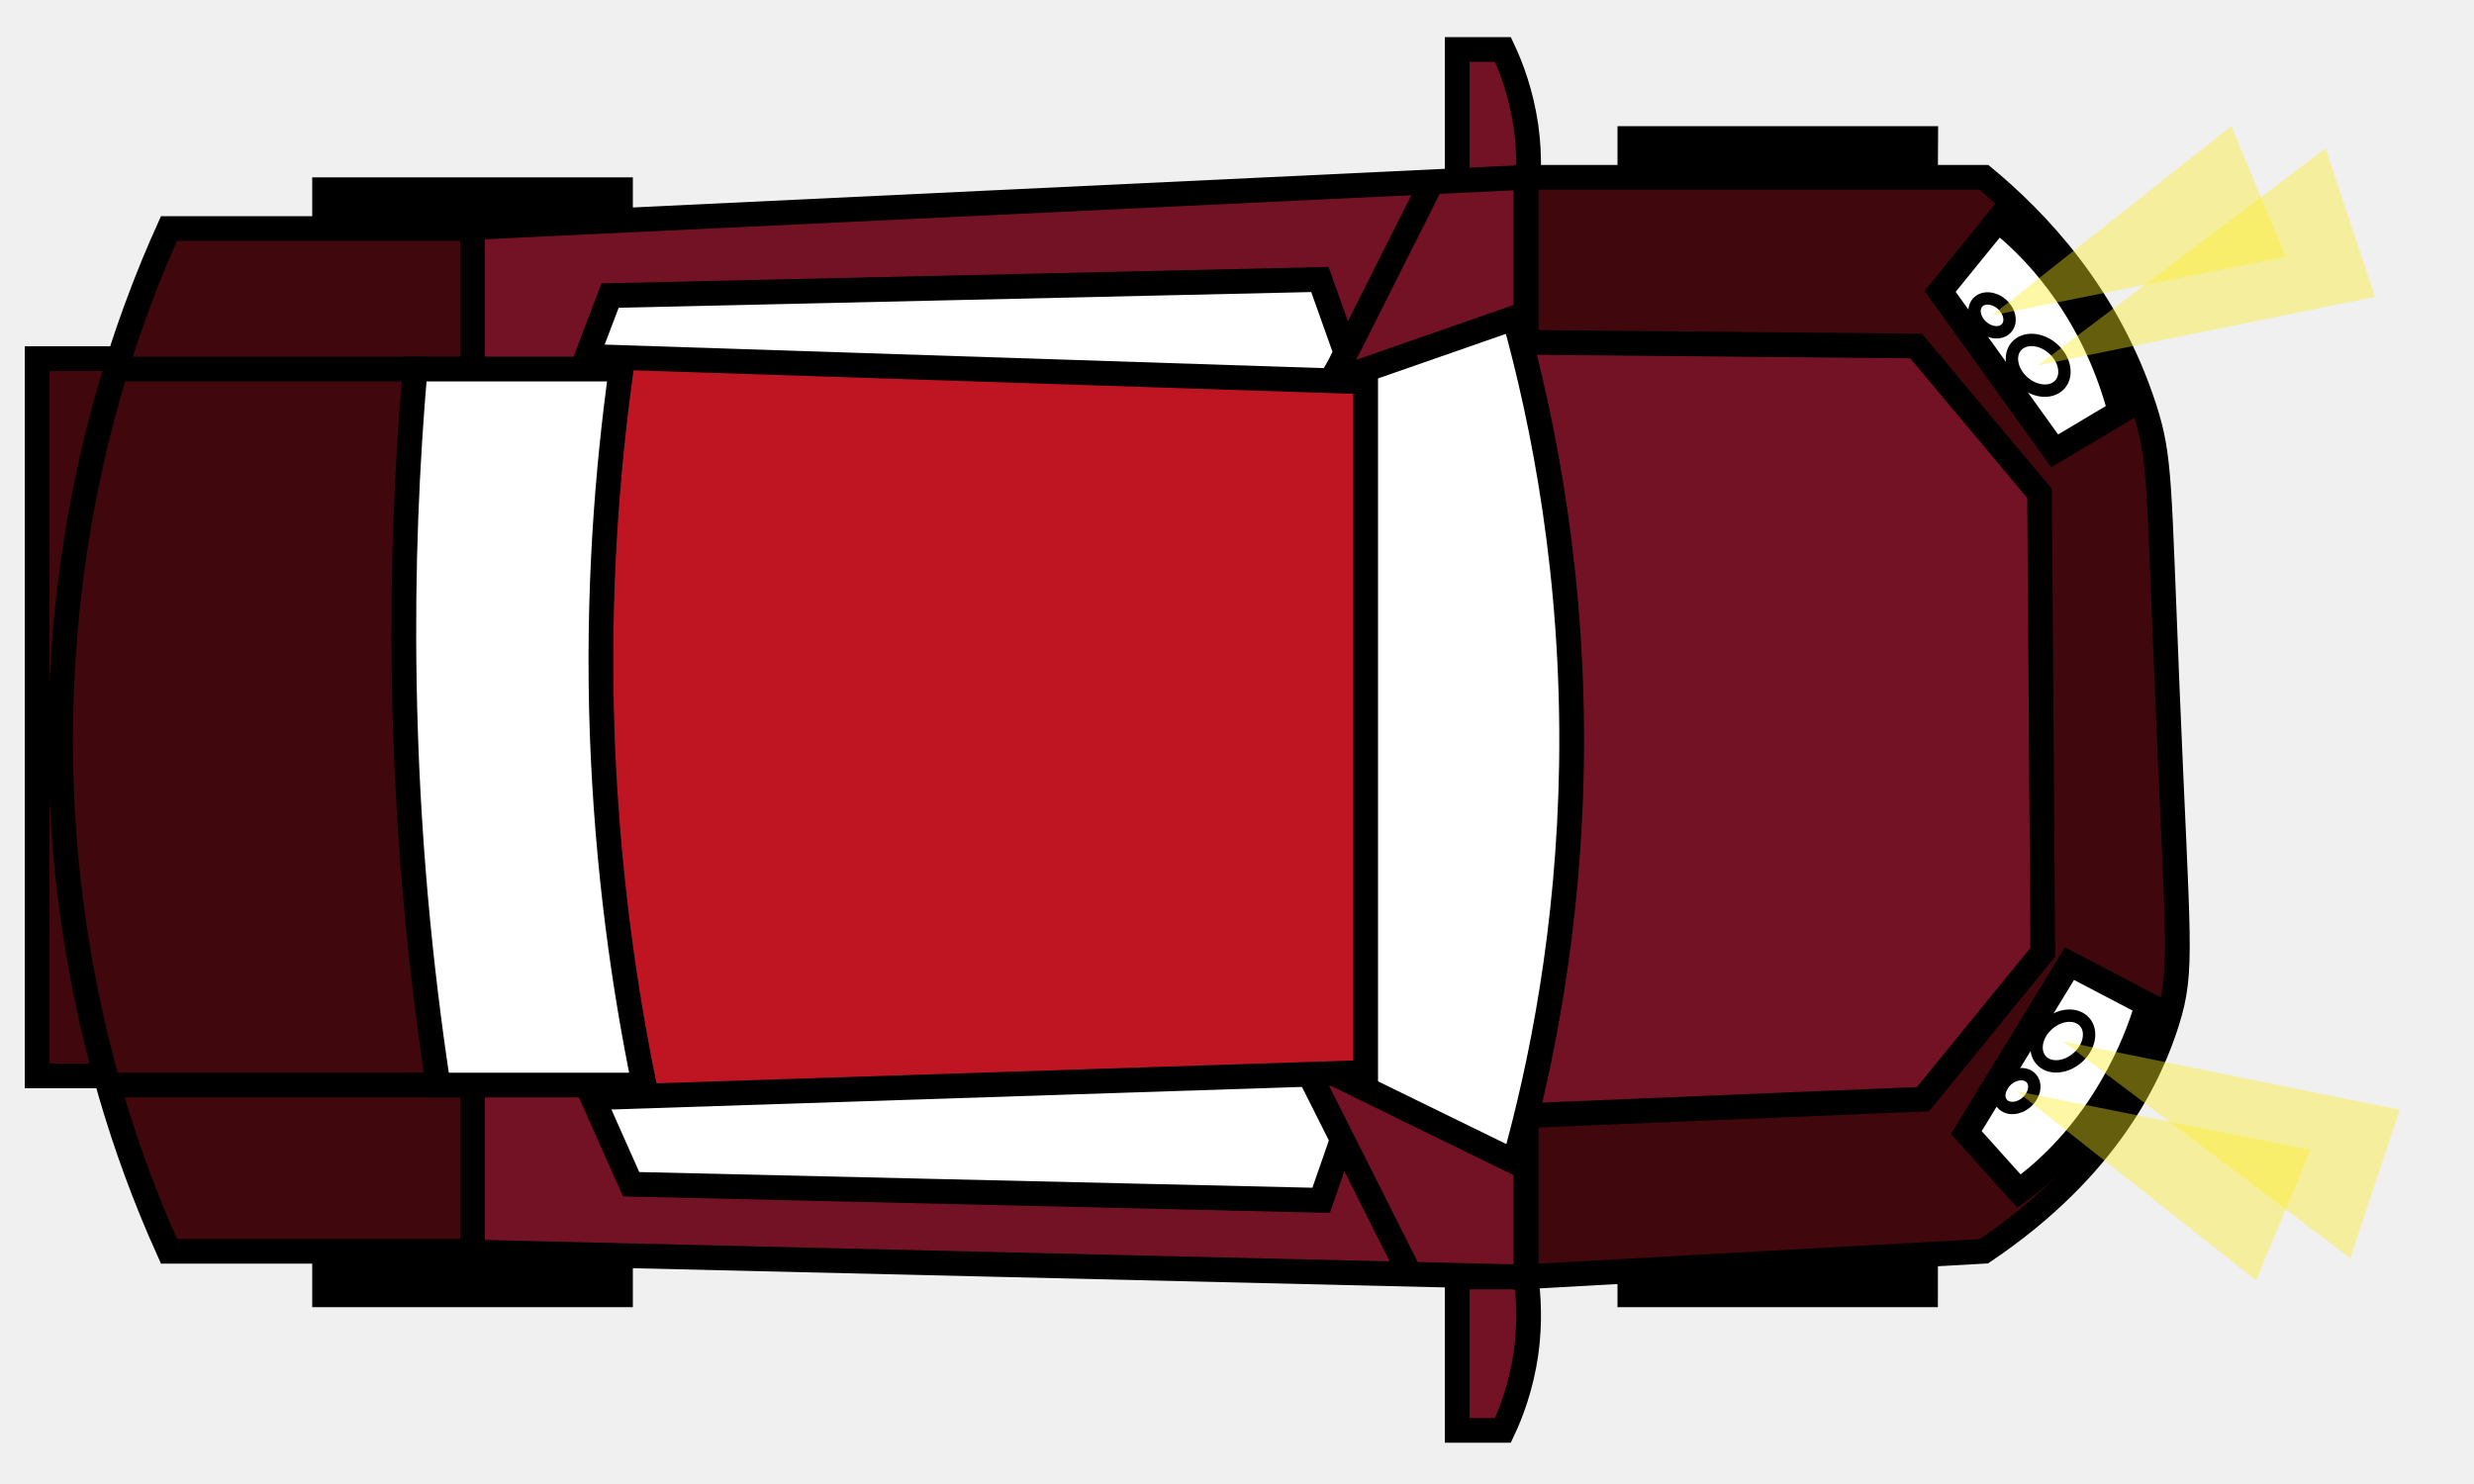
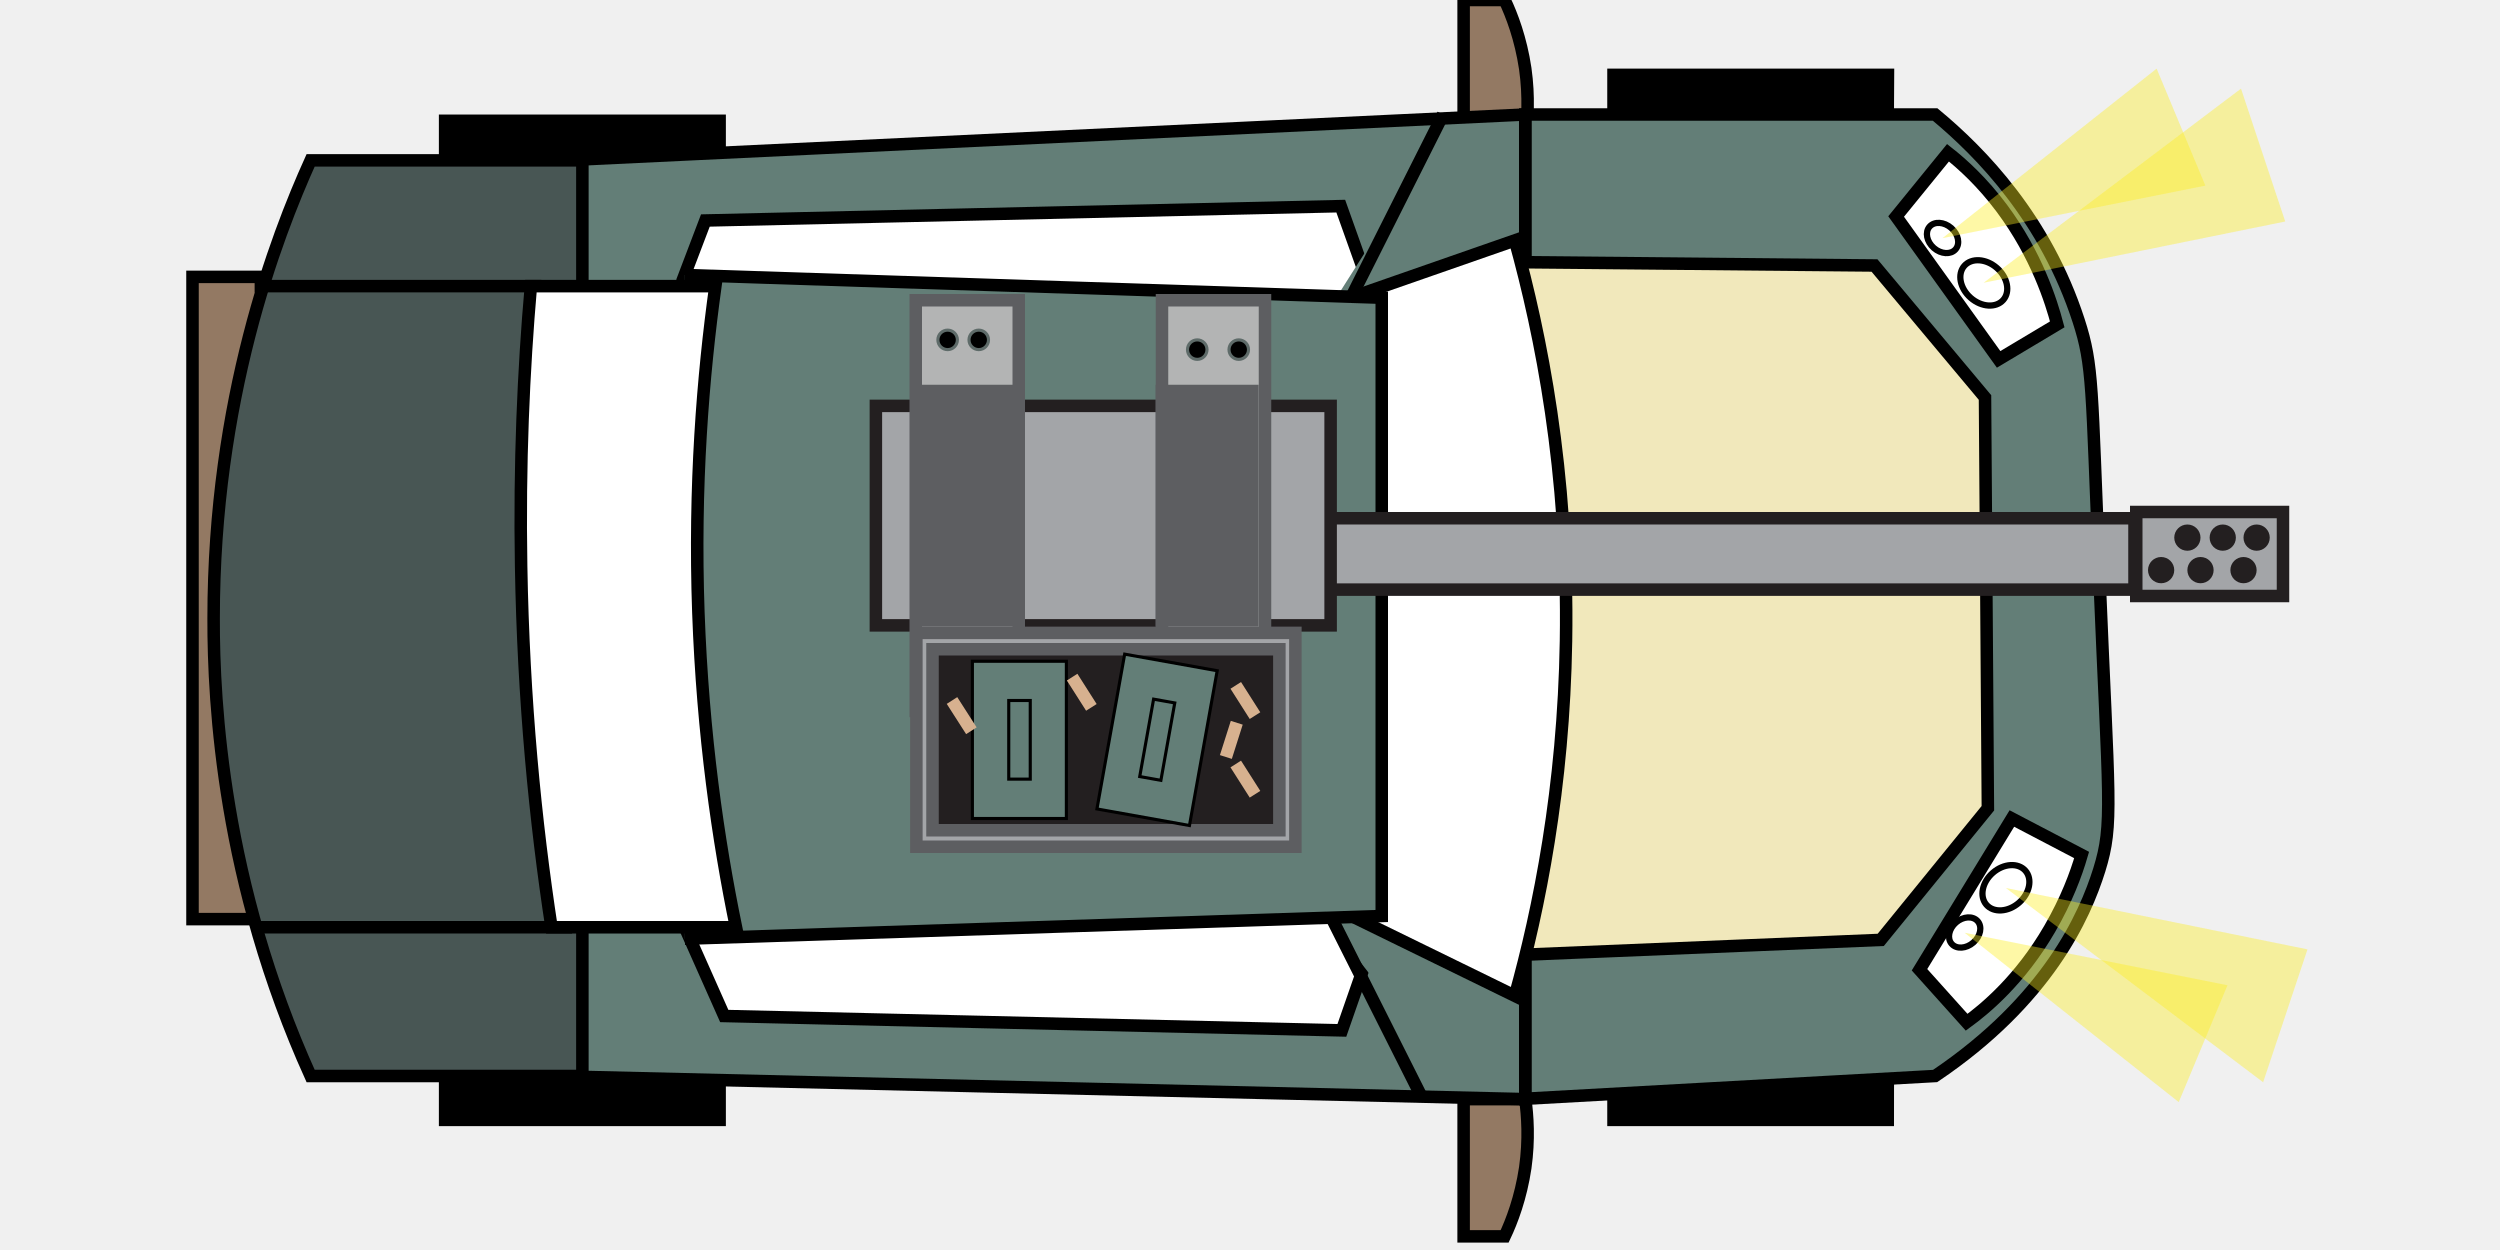
- <svg xmlns="http://www.w3.org/2000/svg" version="1.1" id="Layer_1" x="0px" y="0px" viewBox="0 0 100 60" style="enable-background: new 0 0 100 60;" xml:space="preserve">
+ <svg xmlns="http://www.w3.org/2000/svg" version="1.1" id="Layer_1" x="0px" y="0px" viewBox="0 0 200 100" style="enable-background: new 0 0 200 100;" xml:space="preserve">
  <style type="text/css">
-   .st0 { fill: #40080c; stroke: #000; stroke-miterlimit: 10; }
-   .st1 { fill: #731224; stroke: #000; stroke-miterlimit: 10; }
+   .st0 { fill: #937963; stroke: #000; stroke-miterlimit: 10; }
+   .st1 { fill: #637e77; stroke: #000; stroke-miterlimit: 10; }
  .st2 { fill: #fff; stroke: #000; stroke-miterlimit: 10; }
  .st3 { fill: #bdccd4; }
-   .st4 { fill: #731224; }
-   .st5 { fill: none; stroke: #000; stroke-miterlimit: 10; }
-   .st6 { fill: #bf1523; stroke: #000; stroke-miterlimit: 10; }
-   .st7 { fill: none; stroke: #000; stroke-width: 0.5; stroke-miterlimit: 10; }
-   .st8 { opacity: 0.4; fill: #fcee21; enable-background: new; }
+   .st4 { fill: #f1e8bb; stroke: #000; stroke-miterlimit: 10; }
+   .st5 { fill: #637e77; }
+   .st6 { fill: #731224; stroke: #000; stroke-miterlimit: 10; }
+   .st7 { fill: #485654; stroke: #000; stroke-miterlimit: 10; }
+   .st8 { fill: none; stroke: #000; stroke-miterlimit: 10; }
+   .st9 { fill: none; stroke: #000; stroke-width: 0.5; stroke-miterlimit: 10.001; }
+   .st10 { opacity: 0.4; fill: #fcee21; enable-background: new; }
+   .st11 { fill: #a3a5a8; stroke: #231f20; stroke-miterlimit: 10; }
+   .st12 { fill: #b3b4b4; stroke: #5d5e61; stroke-miterlimit: 10; }
+   .st13 { fill: #5d5e61; }
+   .st14 { stroke: #5e6b69; stroke-width: 0.25; stroke-miterlimit: 10; }
+   .st15 { fill: #a3a5a8; stroke: #5d5e61; stroke-miterlimit: 10; }
+   .st16 { fill: #231f20; stroke: #5d5e61; stroke-miterlimit: 10; }
+   .st17 { fill: #637e77; stroke: #000; stroke-width: 0.25; stroke-miterlimit: 10; }
+   .st18 { fill: none; stroke: #000; stroke-width: 0.25; stroke-miterlimit: 10; }
+   .st19 { fill: #637e77; stroke: #000; stroke-width: 0.25; stroke-miterlimit: 10; }
+   .st20 { fill: none; stroke: #000; stroke-width: 0.25; stroke-miterlimit: 10; }
+   .st21 { fill: none; stroke: #d7b18f; stroke-miterlimit: 10; }
+   .st22 { fill: #231f20; }
</style>
-   <path d="M78.33,52.85H65.38v-3.29c2.16,0,4.32,0,6.48,0s4.32,0,6.48,0C78.33,50.66,78.33,51.75,78.33,52.85z" />
-   <path d="M78.33,8.39H65.38V5.1c2.16,0,4.32,0,6.48,0s4.32,0,6.48,0C78.33,6.2,78.33,7.3,78.33,8.39z" />
-   <path d="M25.58,10.46H12.62V7.17c2.16,0,4.32,0,6.48,0s4.32,0,6.48,0C25.58,8.27,25.58,9.36,25.58,10.46z" />
-   <rect x="1.5" y="14.5" class="st0" width="6" height="29" />
-   <path d="M25.58,52.85H12.62v-3.29c2.16,0,4.32,0,6.48,0s4.32,0,6.48,0C25.58,50.66,25.58,51.75,25.58,52.85z" />
-   <path class="st1" d="M61.68,51.63H58.9v6.2c0.62,0,1.23,0,1.85,0c0.32-0.68,0.73-1.74,0.93-3.1C61.86,53.45,61.78,52.36,61.68,51.63  z" />
-   <path class="st1" d="M61.68,8.2H58.9V2c0.62,0,1.23,0,1.85,0c0.32,0.68,0.73,1.74,0.93,3.1C61.86,6.38,61.78,7.47,61.68,8.2z" />
-   <path class="st0" d="M80.19,50.59c-6.17,0.34-12.34,0.69-18.51,1.03V7.17c6.17,0,12.34,0,18.51,0c2.1,1.74,4.99,4.72,6.48,9.31  c0.66,2.04,0.58,2.97,0.93,11.37c0.43,10.43,0.65,11.34,0,13.44C86.95,43.36,85.27,47.17,80.19,50.59z" />
-   <path class="st1" d="M61.68,51.63c-14.5-0.34-29-0.69-43.5-1.03V9.24c14.5-0.69,29-1.38,43.5-2.07  C61.68,21.99,61.68,36.81,61.68,51.63z" />
-   <path class="st2" d="M55.2,43.36c-10.64-0.17-21.29-0.34-31.93-0.52c0.75,1.68,1.49,3.36,2.24,5.04c9.3,0.22,18.6,0.43,27.89,0.65  C54,46.8,54.6,45.08,55.2,43.36z" />
-   <path class="st2" d="M55.2,16.47c-10.95,0.52-21.9,1.03-32.85,1.55c0.77-2.02,1.54-4.05,2.31-6.07c9.56-0.22,19.13-0.43,28.69-0.65  C53.96,13.03,54.58,14.75,55.2,16.47z" />
-   <path class="st3" d="M41.31,63" />
-   <polygon class="st1" points="82.44,19.95 82.57,38.5 77.73,44.44 58.44,45.24 60.31,30.5 60.03,19.11 59.38,13.82 77.45,13.99 " />
-   <polygon class="st4" points="19.36,45.98 21.16,47.41 27.05,38.13 25.25,36.7 " />
-   <path class="st1" d="M-85.5-67.5" />
-   <polygon class="st4" points="20.38,11.32 18.83,13.06 26.02,21.1 27.58,19.36 " />
-   <polygon class="st4" points="50.83,19.1 53.68,21.36 59.57,12.08 56.71,9.82 " />
-   <polygon class="st4" points="52.51,38.7 50.5,40.63 57.17,49.23 59.17,47.29 " />
-   <path class="st2" d="M61.21,46.97c-2.47-1.21-4.94-2.41-7.4-3.62c0-9.31,0-18.61,0-27.92c2.47-0.86,4.94-1.72,7.4-2.58  c1.17,4.21,2.43,10.46,2.31,18.09C63.41,37.58,62.3,43.07,61.21,46.97z" />
-   <path class="st0" d="M6.83,50.59H19.1V9.24H6.83c-1.56,3.45-4.38,10.8-4.38,20.68C2.44,33.82,2.89,41.88,6.83,50.59z" />
-   <line class="st5" x1="18.64" y1="43.87" x2="4.3" y2="43.87" />
-   <line class="st5" x1="17.25" y1="14.92" x2="4.3" y2="14.92" />
-   <path class="st2" d="M54.22,13.75" />
-   <path class="st1" d="M57.97,7.17l-4.16,8.27L57.97,7.17z" />
-   <path class="st1" d="M57.05,51.63l-4.16-8.27L57.05,51.63z" />
-   <path class="st6" d="M23.73,44.39l31.47-1.03c0-9.31,0-18.61,0-27.92c-10.49-0.34-20.98-0.69-31.47-1.03" />
-   <path class="st2" d="M26.04,43.87c-2.78,0-5.55,0-8.33,0c-0.72-4.73-1.27-10.21-1.37-16.32c-0.08-4.6,0.11-8.83,0.44-12.63  c2.78,0,5.55,0,8.33,0c-0.56,4.03-0.97,9.02-0.77,14.73C24.54,35.18,25.24,39.98,26.04,43.87z" />
-   <path class="st2" d="M85.7,16.65c-0.88,0.53-1.76,1.05-2.65,1.58l-4.63-6.45c0.78-0.96,1.56-1.92,2.34-2.88  c0.66,0.52,1.55,1.33,2.43,2.51C84.77,13.52,85.43,15.62,85.7,16.65z" />
-   <path class="st2" d="M81.61,48.16c-0.71-0.79-1.42-1.58-2.13-2.37l4.17-6.83c1.05,0.55,2.1,1.1,3.15,1.65  c-0.25,0.86-0.69,2.04-1.44,3.33C84.02,46.26,82.42,47.57,81.61,48.16z" />
-   <path class="st2" d="M17.71,6.65" />
-   <path class="st2" d="M17.71,53.18" />
-   <path class="st2" d="M24.19,57.31" />
+   <path d="M151.52,90.09h-22.94v-5.83c3.83,0,7.65,0,11.48,0s7.65,0,11.48,0C151.52,86.21,151.52,88.14,151.52,90.09z" />
+   <path d="M151.52,11.32h-22.94V5.49c3.83,0,7.65,0,11.48,0s7.65,0,11.48,0C151.52,7.44,151.52,9.39,151.52,11.32z" />
+   <path d="M58.07,14.99H35.11V9.16c3.83,0,7.65,0,11.48,0s7.65,0,11.48,0C58.07,11.11,58.07,13.04,58.07,14.99z" />
+   <rect x="15.4" y="22.15" class="st0" width="10.63" height="51.38" />
+   <path d="M58.07,90.09H35.11v-5.83c3.83,0,7.65,0,11.48,0s7.65,0,11.48,0C58.07,86.21,58.07,88.14,58.07,90.09z" />
+   <path class="st0" d="M122.02,87.93h-4.93v10.98c1.1,0,2.18,0,3.28,0c0.57-1.2,1.29-3.08,1.65-5.49  C122.34,91.15,122.2,89.22,122.02,87.93z" />
+   <path class="st0" d="M122.02,10.98h-4.93V0c1.1,0,2.18,0,3.28,0c0.57,1.2,1.29,3.08,1.65,5.49C122.34,7.76,122.2,9.69,122.02,10.98z  " />
+   <path class="st1" d="M154.81,86.08c-10.93,0.6-21.86,1.22-32.79,1.82V9.16c10.93,0,21.86,0,32.79,0c3.72,3.08,8.84,8.36,11.48,16.49  c1.17,3.61,1.03,5.26,1.65,20.14c0.76,18.48,1.15,20.09,0,23.81C166.79,73.27,163.81,80.02,154.81,86.08z" />
+   <path class="st1" d="M122.02,87.93c-25.69-0.6-51.38-1.22-77.07-1.82V12.83c25.69-1.22,51.38-2.44,77.07-3.67  C122.02,35.41,122.02,61.67,122.02,87.93z" />
+   <path class="st2" d="M110.54,73.27c-18.85-0.3-37.72-0.6-56.57-0.92c1.33,2.98,2.64,5.95,3.97,8.93  c16.48,0.39,32.95,0.76,49.41,1.15C108.42,79.37,109.48,76.32,110.54,73.27z" />
+   <path class="st2" d="M110.54,25.64c-19.4,0.92-38.8,1.82-58.2,2.75c1.36-3.58,2.73-7.18,4.09-10.75  c16.94-0.39,33.89-0.76,50.83-1.15C108.34,19.54,109.44,22.59,110.54,25.64z" />
+   <path class="st3" d="M85.93,108.07" />
+   <polygon class="st4" points="158.8,31.8 159.03,64.66 150.46,75.19 116.28,76.61 119.59,50.49 119.1,30.31 117.95,20.94  149.96,21.24 " />
+   <polygon class="st5" points="47.05,77.92 50.23,80.45 60.67,64.01 57.48,61.48 " />
+   <path class="st6" d="M-35.5-47.5" />
+   <polygon class="st5" points="48.85,16.51 46.11,19.59 58.85,33.84 61.61,30.76 " />
+   <polygon class="st5" points="102.8,30.29 107.85,34.3 118.28,17.86 113.22,13.85 " />
+   <polygon class="st5" points="105.78,65.02 102.21,68.44 114.03,83.67 117.57,80.24 " />
+   <path class="st2" d="M121.19,79.67c-4.38-2.14-8.75-4.27-13.11-6.41c0-16.49,0-32.97,0-49.46c4.38-1.52,8.75-3.05,13.11-4.57  c2.07,7.46,4.31,18.53,4.09,32.05C125.09,63.03,123.12,72.76,121.19,79.67z" />
+   <path class="st7" d="M24.85,86.08h21.74V12.83H24.85c-2.76,6.11-7.76,19.13-7.76,36.64C17.07,56.37,17.87,70.65,24.85,86.08z" />
+   <line class="st8" x1="45.77" y1="74.18" x2="20.37" y2="74.18" />
+   <line class="st8" x1="43.31" y1="22.89" x2="20.37" y2="22.89" />
+   <path class="st2" d="M108.81,20.82" />
+   <path class="st0" d="M115.45,9.16l-7.37,14.65L115.45,9.16z" />
+   <path class="st6" d="M113.82,87.93l-7.37-14.65L113.82,87.93z" />
+   <path class="st1" d="M54.79,75.1l55.75-1.82c0-16.49,0-32.97,0-49.46C91.96,23.22,73.37,22.6,54.79,22" />
+   <path class="st2" d="M58.88,74.18c-4.93,0-9.83,0-14.76,0c-1.28-8.38-2.25-18.09-2.43-28.91c-0.14-8.15,0.19-15.64,0.78-22.38  c4.93,0,9.83,0,14.76,0c-0.99,7.14-1.72,15.98-1.36,26.1C56.22,58.78,57.46,67.29,58.88,74.18z" />
+   <path class="st2" d="M164.58,25.95c-1.56,0.94-3.12,1.86-4.69,2.8l-8.2-11.43c1.38-1.7,2.76-3.4,4.15-5.1  c1.17,0.92,2.75,2.36,4.31,4.45C162.93,20.41,164.1,24.13,164.58,25.95z" />
+   <path class="st2" d="M157.33,81.78c-1.26-1.4-2.52-2.8-3.77-4.2l7.39-12.1c1.86,0.97,3.72,1.95,5.58,2.92  c-0.44,1.52-1.22,3.61-2.55,5.9C161.6,78.41,158.77,80.73,157.33,81.78z" />
+   <path class="st2" d="M44.12,8.24" />
+   <path class="st2" d="M44.12,90.67" />
+   <path class="st2" d="M55.6,97.99" />
  <g>
-     <ellipse transform="matrix(0.6577 -0.7533 0.7533 0.6577 17.0768 67.1119)" class="st7" cx="82.38" cy="14.77" rx="0.9" ry="1.17" />
-     <ellipse transform="matrix(0.6577 -0.7533 0.7533 0.6577 17.9568 65.0205)" class="st7" cx="80.52" cy="12.75" rx="0.6" ry="0.78" />
+     <ellipse transform="matrix(0.6577 -0.7533 0.7533 0.6577 37.2793 127.2971)" class="st9" cx="158.7" cy="22.63" rx="1.59" ry="2.07" />
+     <ellipse transform="matrix(0.6577 -0.7533 0.7533 0.6577 38.8549 123.5794)" class="st9" cx="155.4" cy="19.04" rx="1.06" ry="1.38" />
  </g>
  <g>
-     <ellipse transform="matrix(0.7533 -0.6577 0.6577 0.7533 -7.1121 65.2224)" class="st7" cx="83.38" cy="42.09" rx="1.17" ry="0.9" />
-     <ellipse transform="matrix(0.7533 -0.6577 0.6577 0.7533 -8.9003 64.501)" class="st7" cx="81.52" cy="44.11" rx="0.78" ry="0.6" />
+     <ellipse transform="matrix(0.7533 -0.6577 0.6577 0.7533 -7.1178 123.0623)" class="st9" cx="160.47" cy="71.02" rx="2.07" ry="1.59" />
+     <ellipse transform="matrix(0.7533 -0.6577 0.6577 0.7533 -10.2867 121.7752)" class="st9" cx="157.17" cy="74.6" rx="1.38" ry="1.06" />
  </g>
  <g>
-     <polygon class="st8" points="82.38,14.77 94,6 96,12  " />
-     <polygon class="st8" points="80.52,12.75 92.39,10.38 90.19,5.1  " />
+     <polygon class="st10" points="158.69,22.62 179.28,7.09 182.82,17.72  " />
+     <polygon class="st10" points="155.4,19.05 176.43,14.85 172.53,5.49  " />
  </g>
  <g>
-     <polygon class="st8" points="83.38,42.1 95,50.87 97,44.87  " />
-     <polygon class="st8" points="81.52,44.12 93.39,46.49 91.19,51.77  " />
+     <polygon class="st10" points="160.47,71.04 181.05,86.58 184.6,75.95  " />
+     <polygon class="st10" points="157.17,74.62 178.2,78.82 174.3,88.17  " />
+   </g>
+   <rect x="101.35" y="41.46" class="st11" width="69.41" height="5.71" />
+   <rect x="70.07" y="32.47" class="st11" width="36.38" height="17.56" />
+   <rect x="73.26" y="24.02" class="st12" width="8.24" height="32.86" />
+   <rect x="92.96" y="24.02" class="st12" width="8.24" height="32.86" />
+   <rect x="73.26" y="30.78" class="st13" width="8.24" height="19.35" />
+   <rect x="92.45" y="30.78" class="st13" width="8.24" height="19.35" />
+   <circle class="st14" cx="78.3" cy="27.19" r="0.78" />
+   <circle class="st14" cx="99.1" cy="27.97" r="0.78" />
+   <circle class="st14" cx="75.81" cy="27.19" r="0.78" />
+   <circle class="st14" cx="95.78" cy="27.97" r="0.78" />
+   <circle class="st14" cx="77.38" cy="60.68" r="0.78" />
+   <circle class="st14" cx="99.88" cy="60.68" r="0.78" />
+   <circle class="st14" cx="81.44" cy="60.68" r="0.78" />
+   <circle class="st14" cx="95.78" cy="60.68" r="0.78" />
+   <g>
+     <rect x="73.31" y="50.63" class="st15" width="30.32" height="17.11" />
+     <rect x="74.6" y="51.94" class="st16" width="27.75" height="14.48" />
+     <g>
+       <rect x="77.79" y="52.9" class="st17" width="7.52" height="12.58" />
+       <rect x="80.7" y="56.04" class="st18" width="1.72" height="6.29" />
+     </g>
+     <g>
+       <rect x="86.28" y="55.42" transform="matrix(0.1764 -0.9843 0.9843 0.1764 17.9848 139.8637)" class="st19" width="12.58" height="7.52" />
+       <rect x="89.44" y="58.32" transform="matrix(0.1764 -0.9843 0.9843 0.1764 17.9967 139.8717)" class="st20" width="6.29" height="1.72" />
+     </g>
+     <line class="st21" x1="98.94" y1="57.82" x2="98.07" y2="60.56" />
+     <line class="st21" x1="98.86" y1="54.83" x2="100.4" y2="57.25" />
+     <line class="st21" x1="85.77" y1="54.17" x2="87.31" y2="56.59" />
+     <line class="st21" x1="98.86" y1="61.12" x2="100.4" y2="63.54" />
+     <line class="st21" x1="76.16" y1="56.04" x2="77.71" y2="58.46" />
+   </g>
+   <g>
+     <rect x="170.9" y="40.96" class="st11" width="11.74" height="6.72" />
+     <circle class="st22" cx="174.99" cy="43.01" r="1.05" />
+     <circle class="st22" cx="177.82" cy="43.01" r="1.05" />
+     <circle class="st22" cx="180.53" cy="43.01" r="1.05" />
+     <circle class="st22" cx="179.48" cy="45.61" r="1.05" />
+     <circle class="st22" cx="176.04" cy="45.61" r="1.05" />
+     <circle class="st22" cx="172.89" cy="45.61" r="1.05" />
  </g>
</svg>
